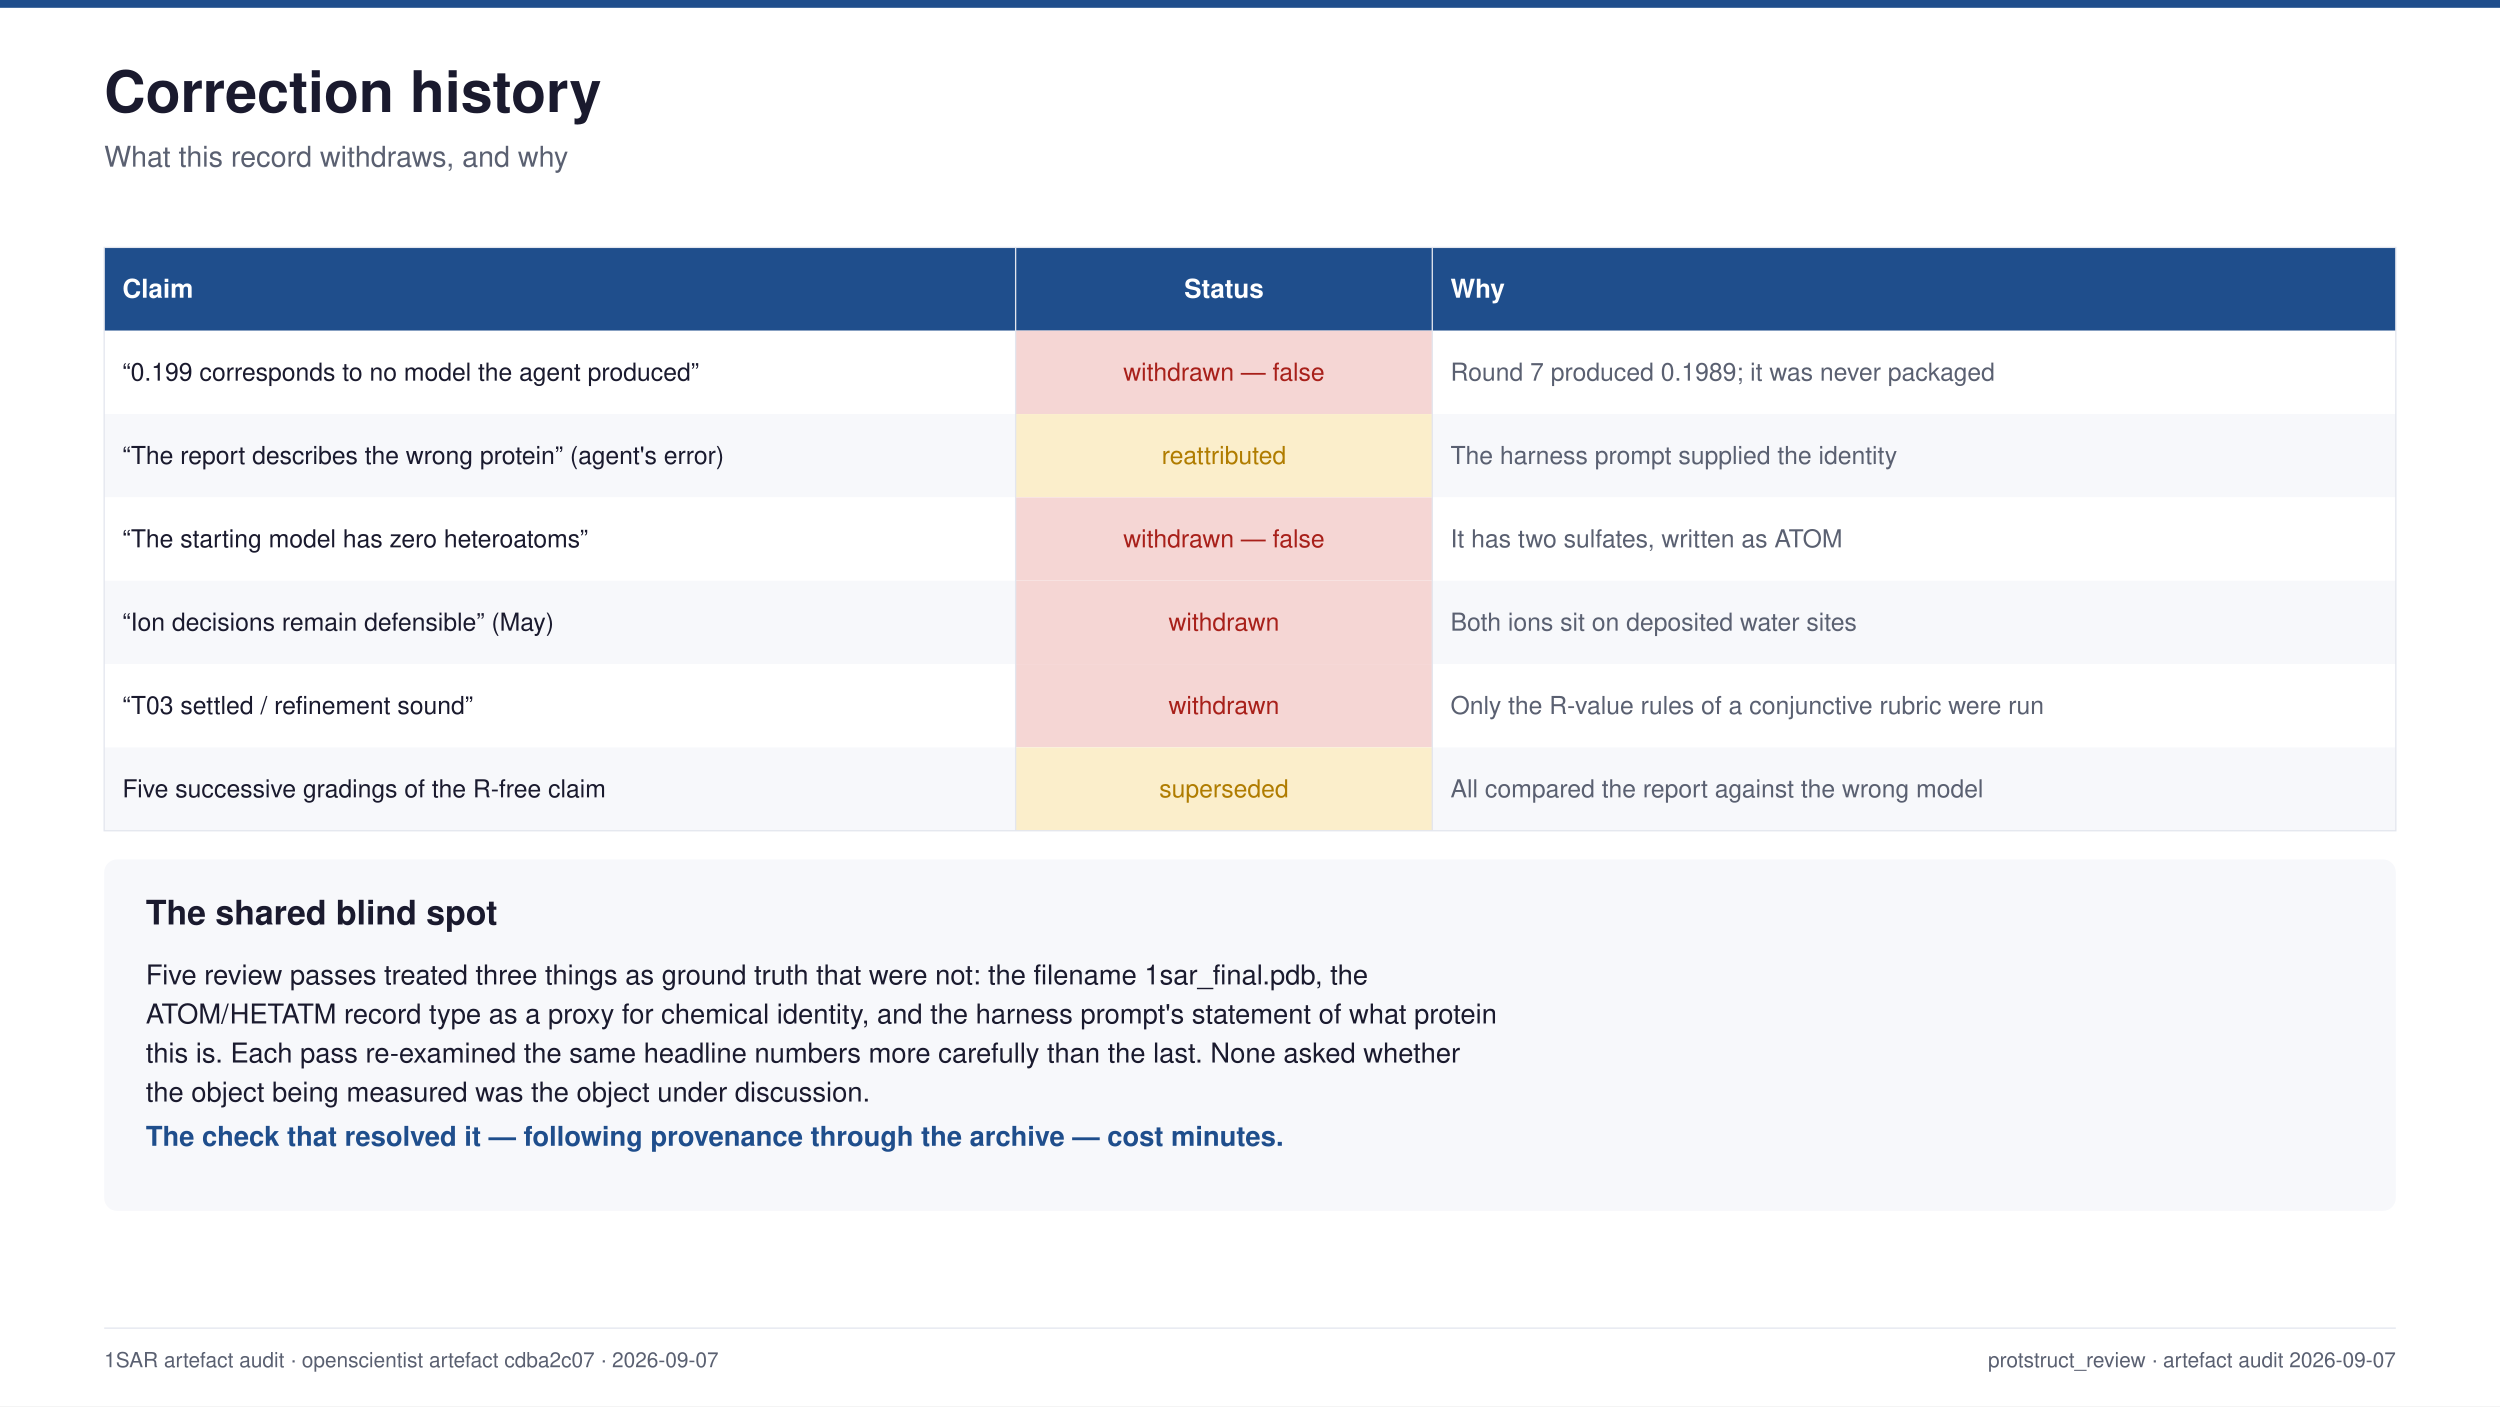
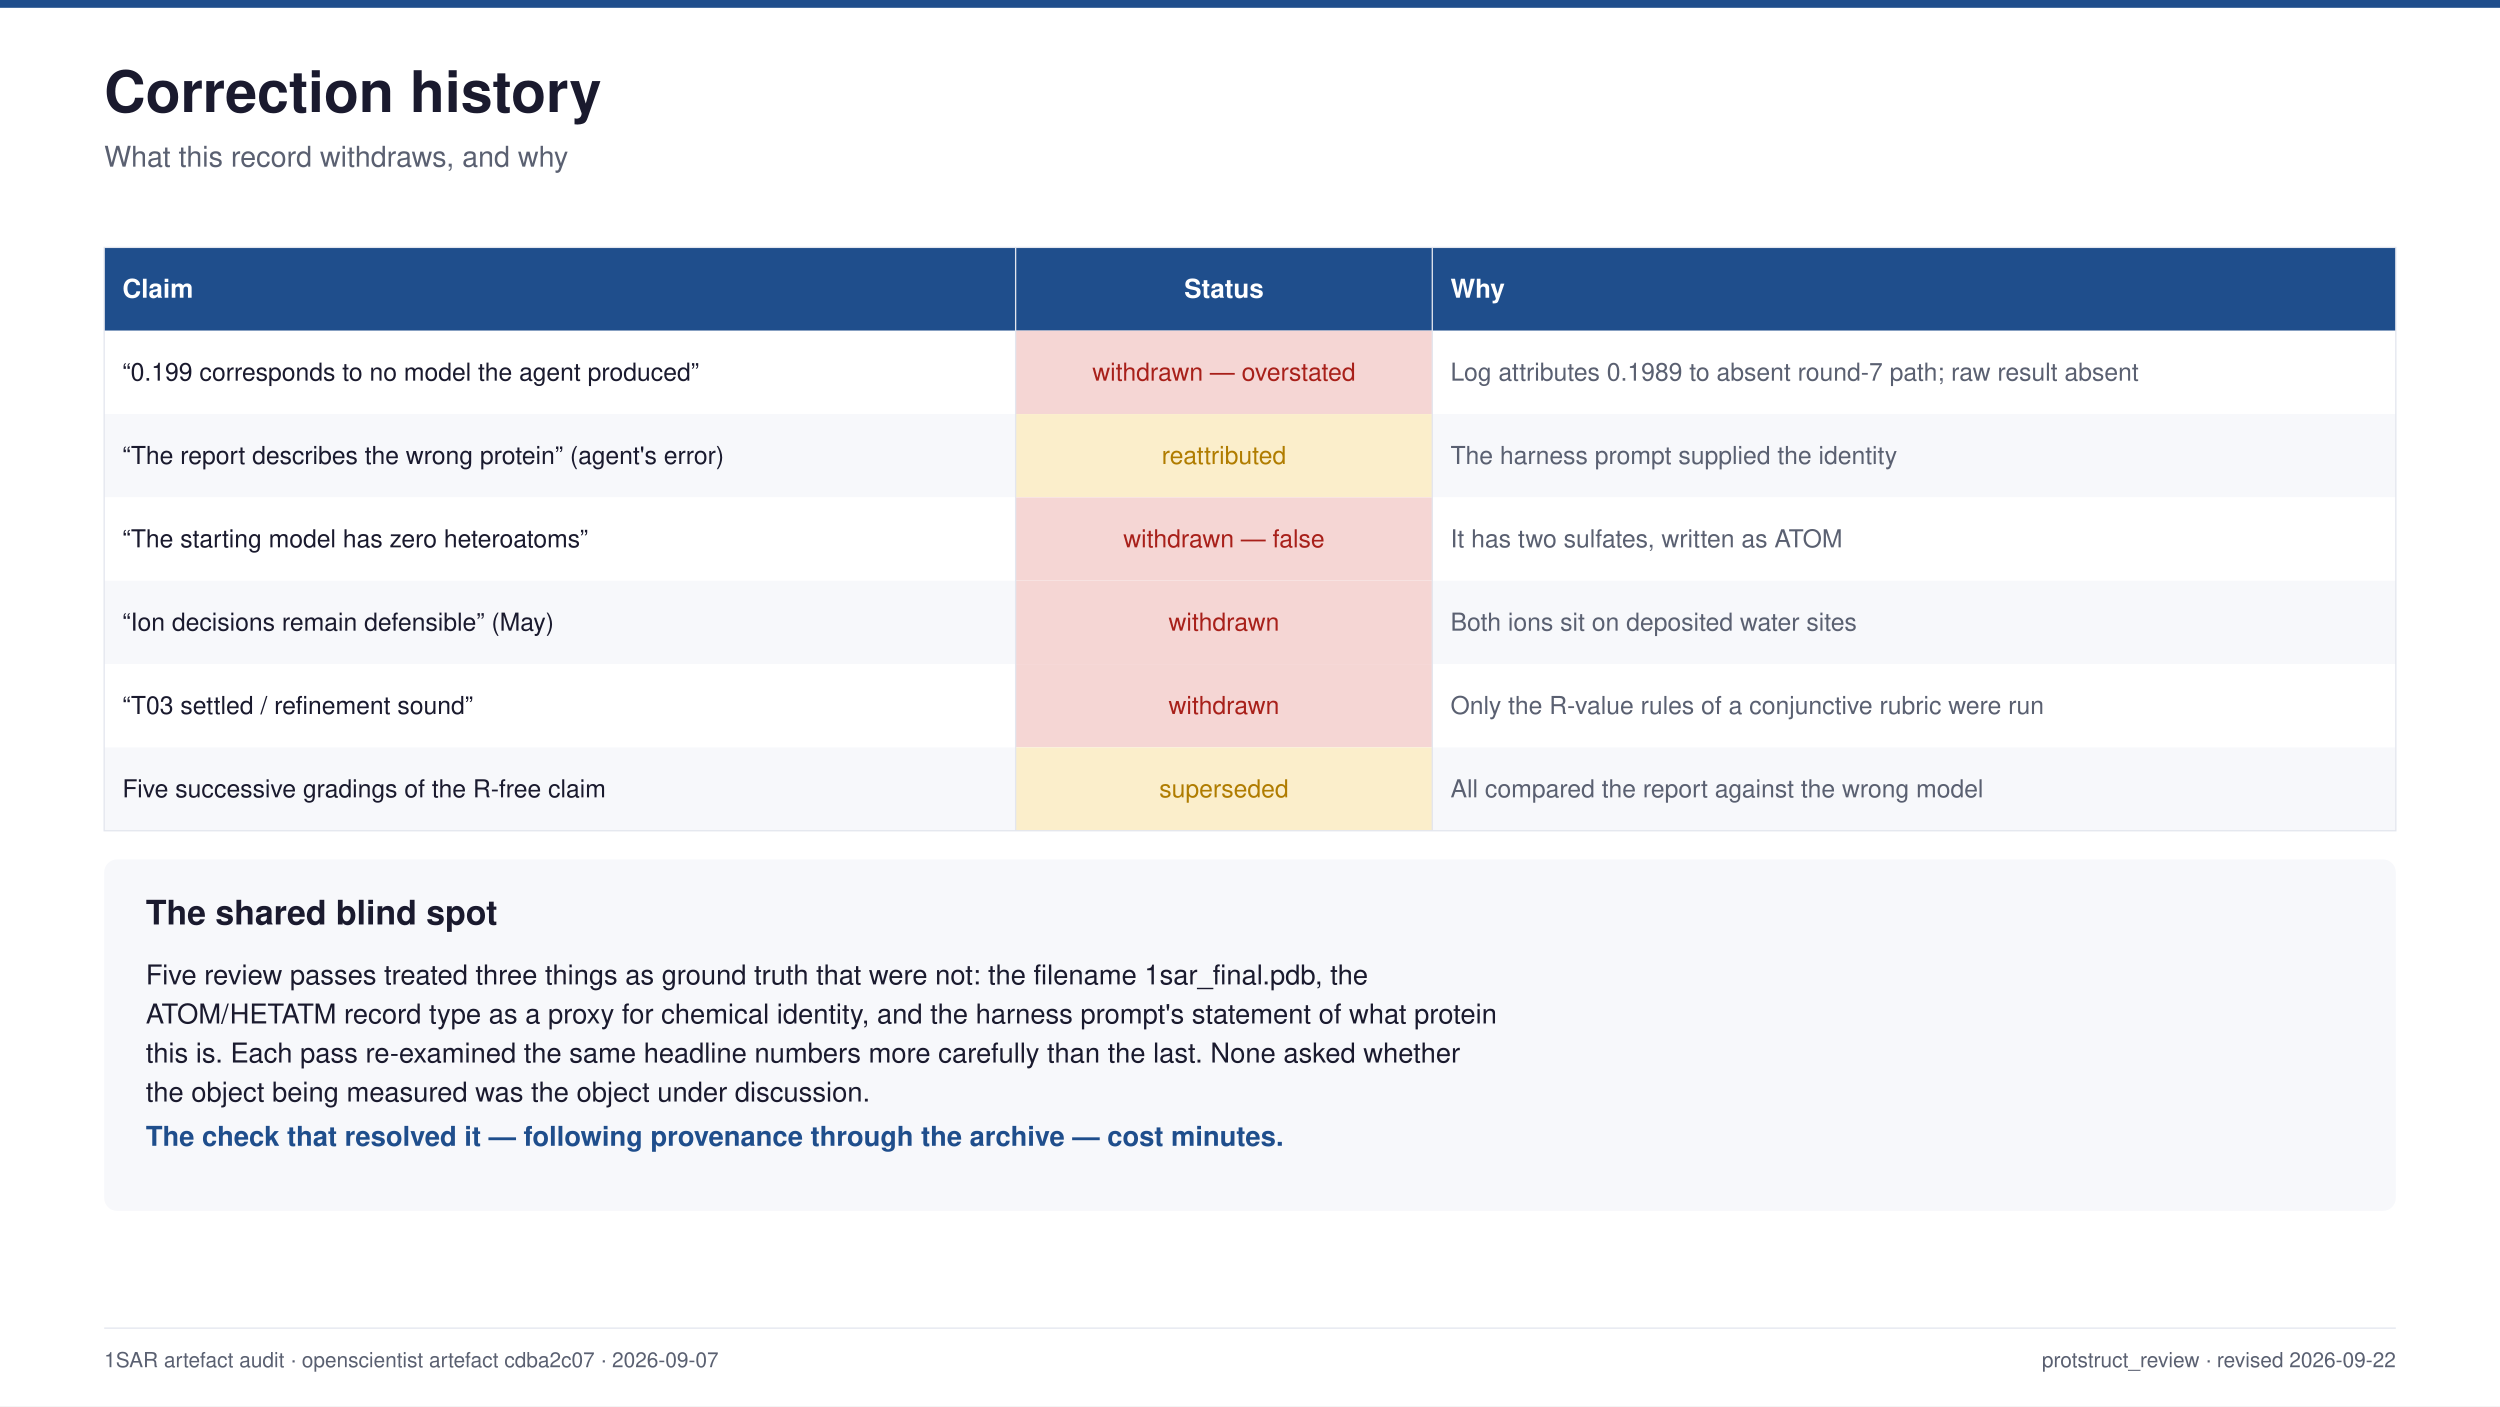
<svg xmlns="http://www.w3.org/2000/svg" width="1920" height="1080" viewBox="0 0 1920 1080" font-family="Helvetica, Arial, sans-serif">
  <rect width="100%" height="100%" fill="#ffffff" />
  <rect x="0" y="0" width="1920" height="6" fill="#1f4e8c" />
  <text x="80" y="86" font-size="44" font-weight="700" fill="#1a1a2e">Correction history</text>
  <text x="80" y="128" font-size="22" font-weight="400" fill="#5a6071">What this record withdraws, and why</text>
  <line x1="80" y1="1020" x2="1840" y2="1020" stroke="#e3e6ee" stroke-width="1" />
  <text x="80" y="1050" font-size="16" fill="#5a6071">1SAR artefact audit · openscientist artefact cdba2c07 · 2026-09-07</text>
-   <text x="1840" y="1050" font-size="16" fill="#5a6071" text-anchor="end">protstruct_review · artefact audit 2026-09-07</text>
+   <text x="1840" y="1050" font-size="16" fill="#5a6071" text-anchor="end">protstruct_review · revised 2026-09-22</text>
  <rect x="80" y="190" width="1760" height="64" fill="#1f4e8c" />
  <text x="94" y="228.667" font-size="20" font-weight="700" fill="#ffffff" text-anchor="start">Claim</text>
  <text x="940.0" y="228.667" font-size="20" font-weight="700" fill="#ffffff" text-anchor="middle">Status</text>
  <text x="1114" y="228.667" font-size="20" font-weight="700" fill="#ffffff" text-anchor="start">Why</text>
  <rect x="80" y="254" width="1760" height="64" fill="#ffffff" />
  <text x="94" y="292.333" font-size="19" fill="#1a1a2e" text-anchor="start">“0.199 corresponds to no model the agent produced”</text>
  <rect x="780" y="254" width="320" height="64" fill="#f5d6d4" />
-   <text x="940.0" y="292.333" font-size="19" fill="#a8201a" text-anchor="middle">withdrawn — false</text>
-   <text x="1114" y="292.333" font-size="19" fill="#5a6071" text-anchor="start">Round 7 produced 0.1989; it was never packaged</text>
+   <text x="940.0" y="292.333" font-size="19" fill="#a8201a" text-anchor="middle">withdrawn — overstated</text>
+   <text x="1114" y="292.333" font-size="19" fill="#5a6071" text-anchor="start">Log attributes 0.1989 to absent round-7 path; raw result absent</text>
  <rect x="80" y="318" width="1760" height="64" fill="#f7f8fb" />
  <text x="94" y="356.333" font-size="19" fill="#1a1a2e" text-anchor="start">“The report describes the wrong protein” (agent's error)</text>
  <rect x="780" y="318" width="320" height="64" fill="#fbeecb" />
  <text x="940.0" y="356.333" font-size="19" fill="#b07c00" text-anchor="middle">reattributed</text>
  <text x="1114" y="356.333" font-size="19" fill="#5a6071" text-anchor="start">The harness prompt supplied the identity</text>
  <rect x="80" y="382" width="1760" height="64" fill="#ffffff" />
  <text x="94" y="420.333" font-size="19" fill="#1a1a2e" text-anchor="start">“The starting model has zero heteroatoms”</text>
  <rect x="780" y="382" width="320" height="64" fill="#f5d6d4" />
  <text x="940.0" y="420.333" font-size="19" fill="#a8201a" text-anchor="middle">withdrawn — false</text>
  <text x="1114" y="420.333" font-size="19" fill="#5a6071" text-anchor="start">It has two sulfates, written as ATOM</text>
  <rect x="80" y="446" width="1760" height="64" fill="#f7f8fb" />
  <text x="94" y="484.333" font-size="19" fill="#1a1a2e" text-anchor="start">“Ion decisions remain defensible” (May)</text>
  <rect x="780" y="446" width="320" height="64" fill="#f5d6d4" />
  <text x="940.0" y="484.333" font-size="19" fill="#a8201a" text-anchor="middle">withdrawn</text>
  <text x="1114" y="484.333" font-size="19" fill="#5a6071" text-anchor="start">Both ions sit on deposited water sites</text>
  <rect x="80" y="510" width="1760" height="64" fill="#ffffff" />
  <text x="94" y="548.333" font-size="19" fill="#1a1a2e" text-anchor="start">“T03 settled / refinement sound”</text>
  <rect x="780" y="510" width="320" height="64" fill="#f5d6d4" />
  <text x="940.0" y="548.333" font-size="19" fill="#a8201a" text-anchor="middle">withdrawn</text>
  <text x="1114" y="548.333" font-size="19" fill="#5a6071" text-anchor="start">Only the R-value rules of a conjunctive rubric were run</text>
  <rect x="80" y="574" width="1760" height="64" fill="#f7f8fb" />
  <text x="94" y="612.333" font-size="19" fill="#1a1a2e" text-anchor="start">Five successive gradings of the R-free claim</text>
  <rect x="780" y="574" width="320" height="64" fill="#fbeecb" />
  <text x="940.0" y="612.333" font-size="19" fill="#b07c00" text-anchor="middle">superseded</text>
  <text x="1114" y="612.333" font-size="19" fill="#5a6071" text-anchor="start">All compared the report against the wrong model</text>
  <rect x="80" y="190" width="1760" height="448" fill="none" stroke="#e3e6ee" stroke-width="1" />
  <line x1="780" y1="190" x2="780" y2="638" stroke="#e3e6ee" stroke-width="1" />
  <line x1="1100" y1="190" x2="1100" y2="638" stroke="#e3e6ee" stroke-width="1" />
  <rect x="80" y="660" width="1760" height="270" rx="10" ry="10" fill="#f7f8fb" />
  <text x="112" y="710" font-size="26" font-weight="700" fill="#1a1a2e">The shared blind spot</text>
  <text x="112" y="756" font-size="21" font-weight="400" fill="#1a1a2e">Five review passes treated three things as ground truth that were not: the filename 1sar_final.pdb, the</text>
  <text x="112" y="786" font-size="21" font-weight="400" fill="#1a1a2e">ATOM/HETATM record type as a proxy for chemical identity, and the harness prompt's statement of what protein</text>
  <text x="112" y="816" font-size="21" font-weight="400" fill="#1a1a2e">this is. Each pass re-examined the same headline numbers more carefully than the last. None asked whether</text>
  <text x="112" y="846" font-size="21" font-weight="400" fill="#1a1a2e">the object being measured was the object under discussion.</text>
  <text x="112" y="880" font-size="21" font-weight="700" fill="#1f4e8c">The check that resolved it — following provenance through the archive — cost minutes.</text>
</svg>
